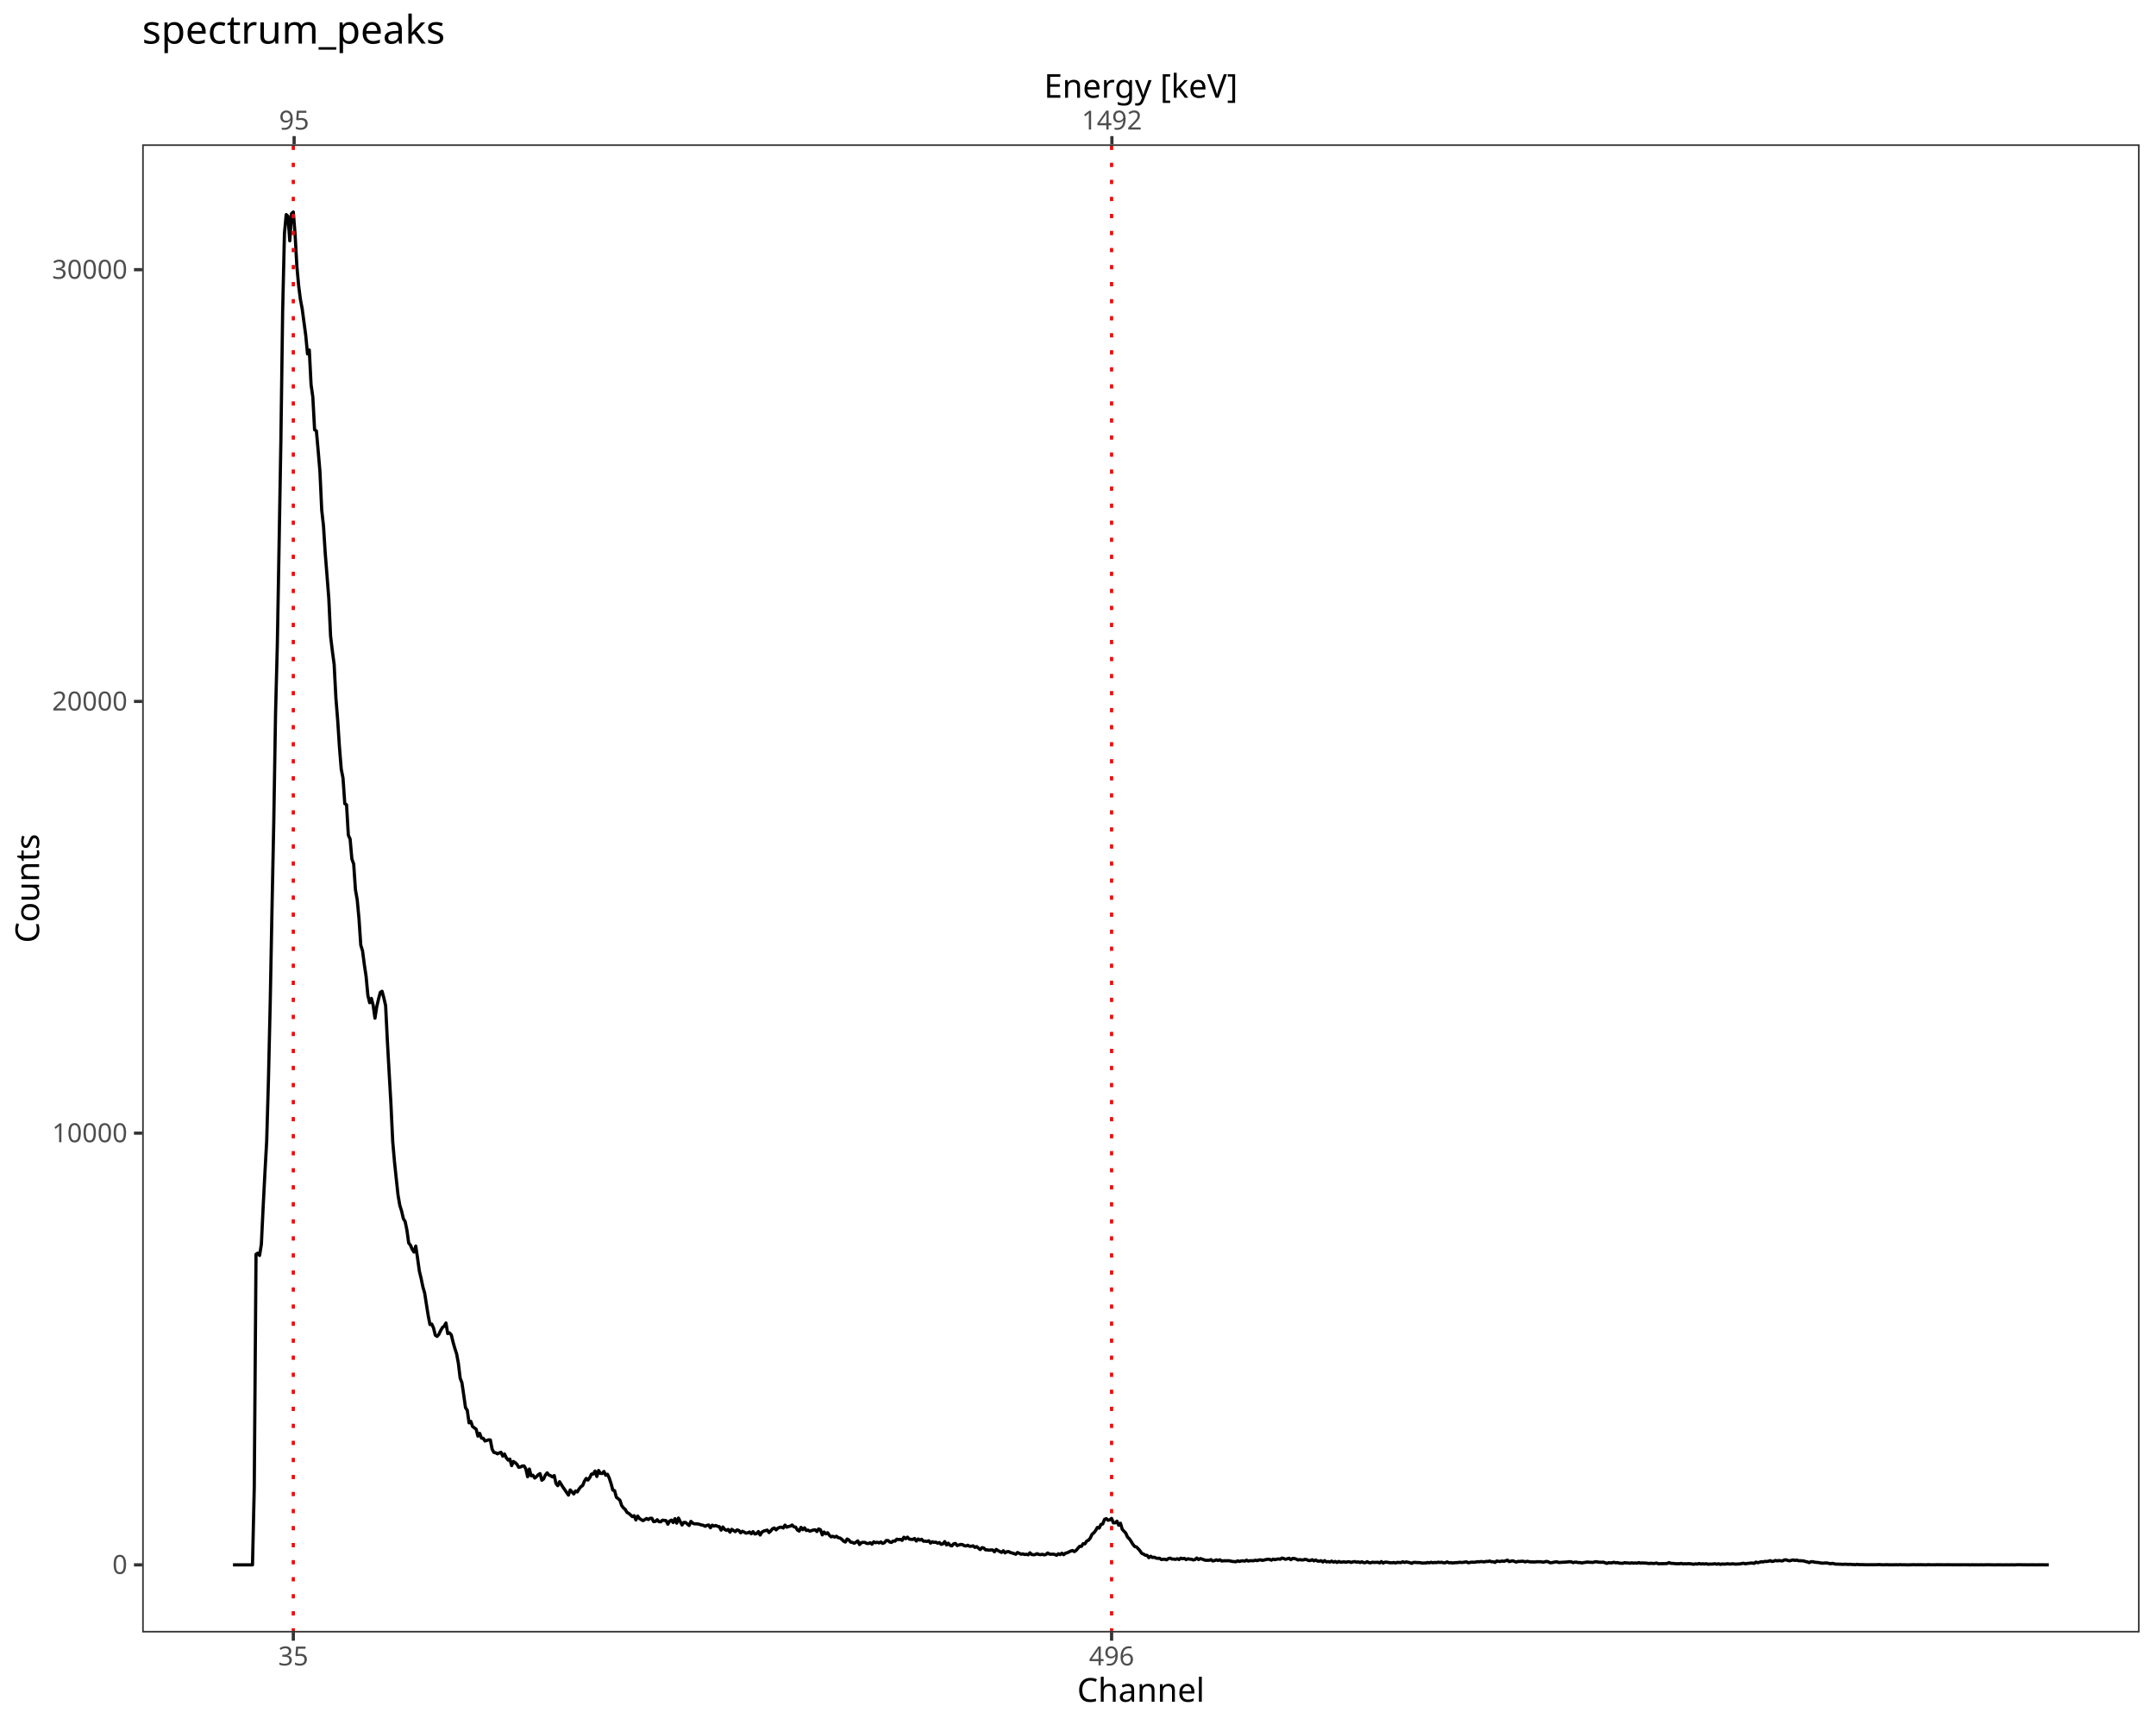
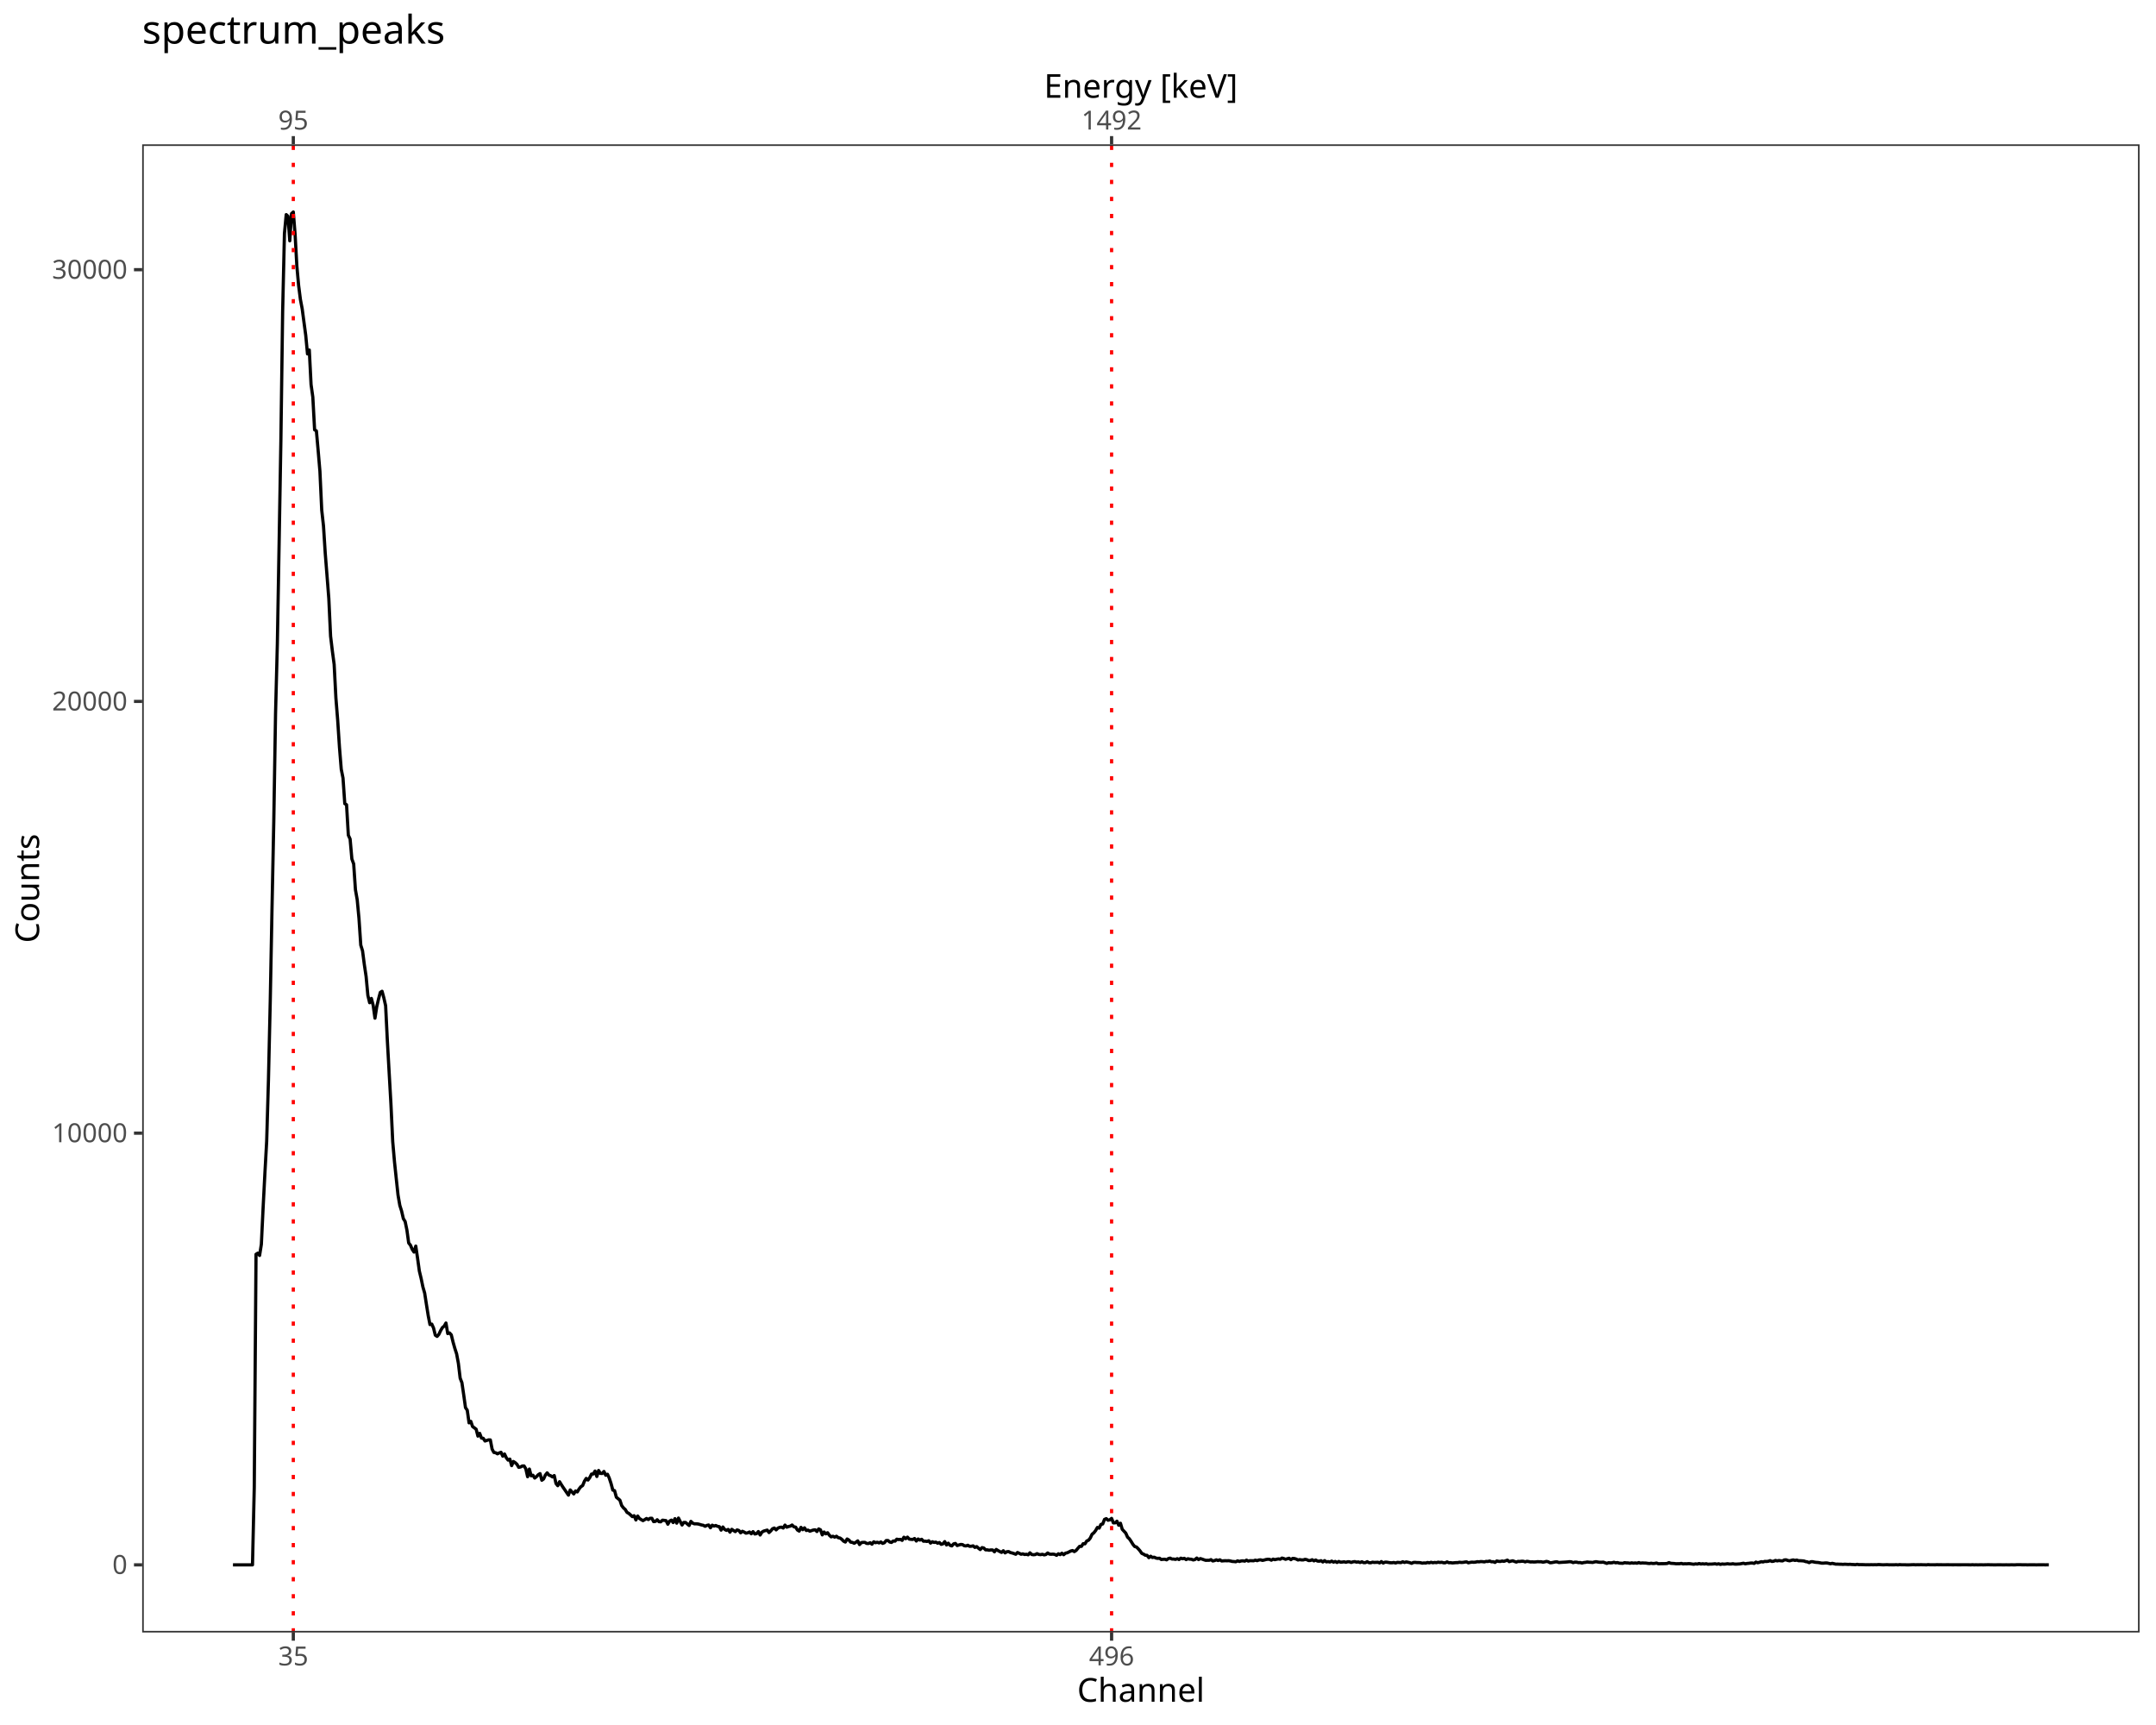
<svg xmlns="http://www.w3.org/2000/svg" class="svglite" data-engine-version="2.0" width="720.00pt" height="576.00pt" viewBox="0 0 720.00 576.00">
  <defs>
    <style type="text/css">
    .svglite line, .svglite polyline, .svglite polygon, .svglite path, .svglite rect, .svglite circle {
      fill: none;
      stroke: #000000;
      stroke-linecap: round;
      stroke-linejoin: round;
      stroke-miterlimit: 10.00;
    }
  </style>
  </defs>
  <rect width="100%" height="100%" style="stroke: none; fill: #FFFFFF;" />
  <defs>
    <clipPath id="cpMC4wMHw3MjAuMDB8MC4wMHw1NzYuMDA=">
      <rect x="0.00" y="0.00" width="720.00" height="576.00" />
    </clipPath>
  </defs>
  <g clip-path="url(#cpMC4wMHw3MjAuMDB8MC4wMHw1NzYuMDA=)">
    <rect x="0.00" y="0.00" width="720.00" height="576.00" style="stroke-width: 1.07; stroke: #FFFFFF; fill: #FFFFFF;" />
  </g>
  <defs>
    <clipPath id="cpNDcuNDh8NzE0LjUyfDQ4LjE5fDU0NS4xMQ==">
      <rect x="47.48" y="48.19" width="667.04" height="496.92" />
    </clipPath>
  </defs>
  <g clip-path="url(#cpNDcuNDh8NzE0LjUyfDQ4LjE5fDU0NS4xMQ==)">
    <rect x="47.48" y="48.19" width="667.04" height="496.92" style="stroke-width: 1.07; stroke: none; fill: #FFFFFF;" />
    <polyline points="77.80,522.53 78.39,522.53 78.98,522.53 79.58,522.53 80.17,522.53 80.76,522.53 81.35,522.53 81.95,522.53 82.54,522.53 83.13,522.53 83.73,522.53 84.32,522.53 84.91,496.72 85.50,418.82 86.10,418.44 86.69,419.21 87.28,415.49 87.87,403.21 88.47,391.66 89.06,381.06 89.65,360.62 90.25,334.33 90.84,303.25 91.43,274.29 92.02,238.23 92.62,214.95 93.21,181.51 93.80,147.23 94.39,103.96 94.99,77.97 95.58,71.66 96.17,72.19 96.77,80.42 97.36,71.33 97.95,70.78 98.54,78.16 99.14,88.89 99.73,95.36 100.32,99.97 100.92,103.14 101.51,107.57 102.10,111.95 102.69,118.18 103.29,116.87 103.88,128.41 104.47,132.61 105.06,143.52 105.66,143.88 106.25,150.47 106.84,157.39 107.44,170.32 108.03,175.62 108.62,184.81 109.21,192.25 109.81,199.87 110.40,212.43 110.99,217.37 111.59,221.86 112.18,233.16 112.77,240.47 113.36,249.45 113.96,256.86 114.55,259.81 115.14,268.35 115.73,268.71 116.33,278.88 116.92,280.17 117.51,286.83 118.11,288.47 118.70,297.08 119.29,300.44 119.88,306.68 120.48,315.59 121.07,317.49 121.66,322.02 122.26,326.05 122.85,332.37 123.44,334.82 124.03,333.39 124.63,335.74 125.22,339.98 125.81,336.19 126.40,333.64 127.00,331.37 127.59,331.00 128.18,333.17 128.78,335.83 129.37,347.71 129.96,358.19 130.55,368.55 131.15,381.21 131.74,387.94 132.33,393.55 132.92,399.03 133.52,402.49 134.11,404.37 134.70,406.91 135.30,407.89 135.89,410.75 136.48,415.04 137.07,415.78 137.67,417.19 138.26,418.08 138.85,416.08 139.45,420.16 140.04,424.41 140.63,426.85 141.22,429.70 141.82,431.79 142.41,435.60 143.00,439.29 143.59,442.29 144.19,442.13 144.78,443.44 145.37,445.83 145.97,446.24 146.56,445.56 147.15,444.31 147.74,443.31 148.34,442.81 148.93,441.77 149.52,445.30 150.12,445.08 150.71,445.73 151.30,448.14 151.89,450.22 152.49,452.08 153.08,455.25 153.67,460.18 154.26,461.71 154.86,465.77 155.45,470.02 156.04,470.89 156.64,475.11 157.23,474.61 157.82,476.35 158.41,476.77 159.01,477.23 159.60,479.54 160.19,478.61 160.79,480.19 161.38,480.27 161.97,481.17 162.56,480.98 163.16,480.79 163.75,480.81 164.34,483.89 164.93,484.99 165.53,485.09 166.12,485.45 166.71,485.16 167.31,484.94 167.90,486.24 168.49,485.51 169.08,486.77 169.68,487.55 170.27,487.22 170.86,489.40 171.45,488.01 172.05,488.40 172.64,488.95 173.23,489.96 173.83,489.84 174.42,489.51 175.01,489.50 175.60,490.46 176.20,493.10 176.79,490.54 177.38,492.80 177.98,492.60 178.57,493.54 179.16,493.07 179.75,492.43 180.35,492.06 180.94,494.27 181.53,493.85 182.12,492.55 182.72,491.81 183.31,492.55 183.90,492.77 184.50,493.16 185.09,492.71 185.68,495.37 186.27,496.09 186.87,494.76 187.46,495.74 188.05,496.65 188.65,497.51 189.24,498.38 189.83,499.24 190.42,497.51 191.02,498.19 191.61,498.84 192.20,497.85 192.79,498.18 193.39,497.17 193.98,496.43 194.57,496.06 195.17,494.60 195.76,493.66 196.35,494.21 196.94,493.41 197.54,492.21 198.13,492.18 198.72,491.20 199.32,493.02 199.91,491.01 200.50,491.99 201.09,492.02 201.69,491.34 202.28,492.60 202.87,492.27 203.46,493.54 204.06,495.37 204.65,497.57 205.24,497.74 205.84,499.96 206.43,500.43 207.02,500.93 207.61,502.72 208.21,503.51 208.80,504.04 209.39,505.01 209.98,505.33 210.58,505.87 211.17,506.42 211.76,506.11 212.36,507.53 212.95,506.22 213.54,507.03 214.13,507.42 214.73,507.76 215.32,507.42 215.91,507.04 216.51,507.40 217.10,506.97 217.69,506.97 218.28,508.09 218.88,508.02 219.47,507.46 220.06,508.11 220.65,508.15 221.25,507.60 221.84,507.68 222.43,507.76 223.03,508.95 223.62,507.91 224.21,507.59 224.80,508.40 225.40,507.10 225.99,508.60 226.58,506.90 227.18,508.09 227.77,509.22 228.36,508.35 228.95,508.37 229.55,508.89 230.14,509.38 230.73,508.01 231.32,508.60 231.92,508.83 232.51,508.82 233.10,508.87 233.70,509.03 234.29,509.21 234.88,509.32 235.47,509.65 236.07,509.35 236.66,509.22 237.25,510.14 237.85,509.28 238.44,509.58 239.03,509.38 239.62,509.67 240.22,509.77 240.81,510.93 241.40,509.88 241.99,510.69 242.59,511.01 243.18,510.70 243.77,511.61 244.37,510.66 244.96,511.06 245.55,511.43 246.14,510.86 246.74,511.04 247.33,511.83 247.92,511.31 248.51,511.58 249.11,511.94 249.70,511.83 250.29,511.55 250.89,512.15 251.48,511.43 252.07,512.22 252.66,512.10 253.26,511.40 253.85,512.56 254.44,511.61 255.04,511.25 255.63,511.08 256.22,510.92 256.81,511.74 257.41,511.17 258.00,510.47 258.59,510.23 259.18,510.85 259.78,510.27 260.37,510.01 260.96,509.93 261.56,510.23 262.15,509.25 262.74,509.95 263.33,509.72 263.93,509.59 264.52,509.22 265.11,509.82 265.71,509.93 266.30,510.89 266.89,511.25 267.48,510.01 268.08,510.78 268.67,510.17 269.26,511.05 269.85,510.93 270.45,511.28 271.04,511.08 271.63,510.89 272.23,510.82 272.82,511.40 273.41,510.53 274.00,510.83 274.60,512.52 275.19,511.55 275.78,512.17 276.38,511.80 276.97,512.64 277.56,513.18 278.15,512.97 278.75,513.27 279.34,512.97 279.93,513.46 280.52,513.56 281.12,513.99 281.71,514.61 282.30,514.91 282.90,513.89 283.49,514.24 284.08,514.94 284.67,515.03 285.27,515.32 285.86,514.96 286.45,514.52 287.04,515.75 287.64,515.10 288.23,515.01 288.82,515.01 289.42,515.37 290.01,515.40 290.60,515.13 291.19,515.63 291.79,514.83 292.38,515.13 292.97,514.97 293.57,515.20 294.16,514.88 294.75,515.36 295.34,515.14 295.94,514.41 296.53,514.39 297.12,514.90 297.71,515.04 298.31,514.55 298.90,514.61 299.49,513.95 300.09,514.08 300.68,514.01 301.27,514.35 301.86,513.30 302.46,513.79 303.05,513.27 303.64,513.93 304.24,514.01 304.83,514.05 305.42,513.73 306.01,514.57 306.61,513.89 307.20,514.25 307.79,513.99 308.38,514.63 308.98,514.61 309.57,514.71 310.16,514.48 310.76,515.26 311.35,514.81 311.94,515.04 312.53,514.94 313.13,515.30 313.72,515.07 314.31,515.68 314.91,515.50 315.50,514.76 316.09,515.88 316.68,515.29 317.28,516.01 317.87,516.20 318.46,515.52 319.05,515.37 319.65,516.08 320.24,515.89 320.83,515.71 321.43,515.76 322.02,516.14 322.61,516.21 323.20,515.98 323.80,516.34 324.39,516.31 324.98,516.18 325.57,516.70 326.17,516.43 326.76,516.96 327.35,517.42 327.95,516.77 328.54,516.90 329.13,517.51 329.72,517.51 330.32,517.65 330.91,517.54 331.50,517.57 332.10,518.17 332.69,517.38 333.28,517.75 333.87,518.07 334.47,518.37 335.06,517.81 335.65,518.53 336.24,518.14 336.84,518.09 337.43,518.43 338.02,518.56 338.62,518.76 339.21,518.99 339.80,518.40 340.39,518.68 340.99,518.98 341.58,518.85 342.17,519.07 342.77,518.99 343.36,519.17 343.95,518.50 344.54,519.07 345.14,519.15 345.73,519.09 346.32,518.78 346.91,519.05 347.51,519.12 348.10,518.99 348.69,519.20 349.29,519.07 349.88,518.56 350.47,518.94 351.06,518.99 351.66,518.94 352.25,519.04 352.84,519.34 353.44,518.82 354.03,519.11 354.62,518.63 355.21,519.14 355.81,518.62 356.40,518.50 356.99,518.21 357.58,517.90 358.18,517.75 358.77,518.10 359.36,517.72 359.96,517.00 360.55,516.33 361.14,516.36 361.73,515.45 362.33,515.50 362.92,514.55 363.51,514.31 364.10,513.57 364.70,512.30 365.29,511.83 365.88,511.08 366.48,510.03 367.07,510.26 367.66,509.03 368.25,508.87 368.85,507.35 369.44,507.09 370.03,507.63 370.63,507.48 371.22,507.01 371.81,508.51 372.40,508.50 373.00,507.94 373.59,509.29 374.18,508.63 374.77,510.65 375.37,511.30 375.96,511.94 376.55,513.27 377.15,513.82 377.74,514.70 378.33,515.66 378.92,516.40 379.52,516.56 380.11,517.15 380.70,517.83 381.30,518.69 381.89,518.94 382.48,519.32 383.07,519.35 383.67,520.12 384.26,519.64 384.85,520.07 385.44,519.96 386.04,520.26 386.63,520.36 387.22,520.31 387.82,520.74 388.41,520.67 389.00,520.65 389.59,520.85 390.19,520.42 390.78,520.28 391.37,520.59 391.97,520.58 392.56,520.71 393.15,520.46 393.74,520.75 394.34,520.29 394.93,520.49 395.52,520.35 396.11,520.77 396.71,520.48 397.30,520.62 397.89,520.65 398.49,520.90 399.08,520.74 399.67,520.25 400.26,520.77 400.86,520.43 401.45,520.61 402.04,520.82 402.63,521.01 403.23,521.00 403.82,521.00 404.41,520.78 405.01,521.23 405.60,521.10 406.19,520.85 406.78,521.08 407.38,520.84 407.97,521.23 408.56,521.18 409.16,521.14 409.75,521.17 410.34,521.13 410.93,521.24 411.53,521.39 412.12,521.42 412.71,521.50 413.30,521.18 413.90,521.40 414.49,521.21 415.08,521.18 415.68,521.29 416.27,520.95 416.86,521.27 417.45,521.13 418.05,521.14 418.64,521.17 419.23,520.95 419.83,521.13 420.42,520.90 421.01,520.85 421.60,521.04 422.20,520.91 422.79,520.74 423.38,520.65 423.97,520.69 424.57,520.97 425.16,520.61 425.75,520.80 426.35,520.65 426.94,520.54 427.53,520.65 428.12,520.26 428.72,520.42 429.31,520.67 429.90,520.48 430.50,520.32 431.09,520.80 431.68,520.38 432.27,520.41 432.87,520.59 433.46,520.90 434.05,520.77 434.64,520.88 435.24,520.88 435.83,520.68 436.42,520.80 437.02,521.10 437.61,521.07 438.20,520.81 438.79,521.20 439.39,520.91 439.98,521.26 440.57,521.31 441.16,521.13 441.76,521.57 442.35,521.11 442.94,521.53 443.54,521.44 444.13,521.57 444.72,521.27 445.31,521.62 445.91,521.39 446.50,521.73 447.09,521.39 447.69,521.63 448.28,521.59 448.87,521.50 449.46,521.67 450.06,521.49 450.65,521.50 451.24,521.72 451.83,521.52 452.43,521.44 453.02,521.62 453.61,521.54 454.21,521.75 454.80,521.49 455.39,521.79 455.98,521.78 456.58,521.47 457.17,521.80 457.76,521.83 458.36,521.63 458.95,521.72 459.54,521.69 460.13,521.66 460.73,521.88 461.32,521.43 461.91,521.92 462.50,521.63 463.10,521.63 463.69,521.73 464.28,521.82 464.88,521.83 465.47,521.73 466.06,521.91 466.65,521.69 467.25,521.73 467.84,521.79 468.43,521.49 469.03,521.73 469.62,521.54 470.21,521.66 470.80,521.79 471.40,522.02 471.99,521.73 472.58,521.69 473.17,521.76 473.77,521.76 474.36,521.80 474.95,521.96 475.55,521.88 476.14,521.92 476.73,521.73 477.32,521.85 477.92,521.66 478.51,521.83 479.10,521.72 479.70,521.79 480.29,521.63 480.88,521.73 481.47,521.66 482.07,521.83 482.66,521.83 483.25,521.54 483.84,521.82 484.44,521.79 485.03,521.89 485.62,521.83 486.22,521.78 486.81,521.78 487.40,521.65 487.99,521.73 488.59,521.70 489.18,521.59 489.77,521.53 490.36,521.85 490.96,521.70 491.55,521.62 492.14,521.66 492.74,521.62 493.33,521.47 493.92,521.52 494.51,521.42 495.11,521.46 495.70,521.54 496.29,521.37 496.89,521.40 497.48,521.24 498.07,521.50 498.66,521.47 499.26,521.72 499.85,521.23 500.44,521.36 501.03,521.40 501.63,521.24 502.22,521.36 502.81,521.16 503.41,520.95 504.00,521.46 504.59,521.29 505.18,521.16 505.78,521.40 506.37,521.59 506.96,521.37 507.56,521.40 508.15,521.31 508.74,521.33 509.33,521.54 509.93,521.34 510.52,521.43 511.11,521.56 511.70,521.53 512.30,521.57 512.89,521.54 513.48,521.46 514.08,521.50 514.67,521.49 515.26,521.63 515.85,521.53 516.45,521.37 517.04,521.50 517.63,521.82 518.23,521.78 518.82,521.66 519.41,521.54 520.00,521.53 520.60,521.75 521.19,521.70 521.78,521.66 522.37,521.63 522.97,521.59 523.56,521.54 524.15,521.47 524.75,521.52 525.34,521.78 525.93,521.62 526.52,521.63 527.12,521.78 527.71,521.75 528.30,521.91 528.89,521.75 529.49,521.69 530.08,521.57 530.67,521.65 531.27,521.67 531.86,521.73 532.45,521.56 533.04,521.47 533.64,521.59 534.23,521.67 534.82,521.67 535.42,521.62 536.01,521.83 536.60,522.04 537.19,521.80 537.79,521.86 538.38,521.83 538.97,521.65 539.56,521.85 540.16,521.76 540.75,521.95 541.34,521.98 541.94,522.01 542.53,521.79 543.12,521.88 543.71,521.88 544.31,521.99 544.90,521.85 545.49,521.96 546.09,521.88 546.68,521.98 547.27,521.76 547.86,521.96 548.46,521.88 549.05,521.92 549.64,521.93 550.23,522.02 550.83,522.08 551.42,521.98 552.01,522.08 552.61,522.04 553.20,521.91 553.79,522.16 554.38,522.14 554.98,522.12 555.57,522.12 556.16,522.11 556.76,522.06 557.35,521.78 557.94,522.01 558.53,522.04 559.13,522.08 559.72,522.16 560.31,522.14 560.90,522.14 561.50,522.04 562.09,522.21 562.68,522.15 563.28,522.18 563.87,522.12 564.46,522.15 565.05,522.25 565.65,522.32 566.24,522.19 566.83,522.27 567.42,522.08 568.02,522.25 568.61,522.16 569.20,522.25 569.80,522.15 570.39,522.32 570.98,522.27 571.57,522.27 572.17,522.22 572.76,522.16 573.35,522.31 573.95,522.16 574.54,522.38 575.13,522.22 575.72,522.29 576.32,522.25 576.91,522.15 577.50,522.25 578.09,522.25 578.69,522.15 579.28,522.27 579.87,522.28 580.47,522.24 581.06,522.21 581.65,522.09 582.24,521.98 582.84,522.18 583.43,522.06 584.02,522.01 584.62,521.92 585.21,521.91 585.80,522.04 586.39,521.60 586.99,521.83 587.58,521.67 588.17,521.47 588.76,521.56 589.36,521.37 589.95,521.40 590.54,521.33 591.14,521.11 591.73,521.39 592.32,521.31 592.91,521.05 593.51,521.21 594.10,521.08 594.69,521.17 595.29,521.21 595.88,520.88 596.47,520.85 597.06,521.07 597.66,521.18 598.25,521.01 598.84,520.88 599.43,521.05 600.03,520.93 600.62,521.14 601.21,521.14 601.81,521.18 602.40,521.23 602.99,521.44 603.58,521.53 604.18,521.79 604.77,521.47 605.36,521.47 605.95,521.62 606.55,521.70 607.14,521.73 607.73,521.83 608.33,521.95 608.92,521.96 609.51,521.89 610.10,521.89 610.70,522.02 611.29,522.16 611.88,522.02 612.48,522.15 613.07,522.29 613.66,522.28 614.25,522.31 614.85,522.31 615.44,522.37 616.03,522.31 616.62,522.34 617.22,522.38 617.81,522.34 618.40,522.40 619.00,522.42 619.59,522.47 620.18,522.35 620.77,522.45 621.37,522.44 621.96,522.45 622.55,522.47 623.15,522.50 623.74,522.48 624.33,522.50 624.92,522.47 625.52,522.50 626.11,522.47 626.70,522.50 627.29,522.42 627.89,522.45 628.48,522.50 629.07,522.51 629.67,522.48 630.26,522.47 630.85,522.51 631.44,522.50 632.04,522.51 632.63,522.51 633.22,522.47 633.82,522.53 634.41,522.45 635.00,522.50 635.59,522.50 636.19,522.50 636.78,522.53 637.37,522.53 637.96,522.51 638.56,522.48 639.15,522.47 639.74,522.51 640.34,522.48 640.93,522.50 641.52,522.47 642.11,522.50 642.71,522.50 643.30,522.53 643.89,522.45 644.48,522.50 645.08,522.50 645.67,522.50 646.26,522.51 646.86,522.47 647.45,522.50 648.04,522.48 648.63,522.50 649.23,522.50 649.82,522.50 650.41,522.48 651.01,522.50 651.60,522.50 652.19,522.51 652.78,522.50 653.38,522.50 653.97,522.51 654.56,522.51 655.15,522.50 655.75,522.50 656.34,522.50 656.93,522.50 657.53,522.51 658.12,522.53 658.71,522.48 659.30,522.53 659.90,522.50 660.49,522.53 661.08,522.51 661.68,522.50 662.27,522.53 662.86,522.51 663.45,522.50 664.05,522.48 664.64,522.51 665.23,522.51 665.82,522.53 666.42,522.53 667.01,522.51 667.60,522.51 668.20,522.51 668.79,522.53 669.38,522.53 669.97,522.51 670.57,522.53 671.16,522.53 671.75,522.50 672.35,522.53 672.94,522.53 673.53,522.48 674.12,522.48 674.72,522.48 675.31,522.51 675.90,522.51 676.49,522.50 677.09,522.53 677.68,522.51 678.27,522.51 678.87,522.51 679.46,522.51 680.05,522.53 680.64,522.51 681.24,522.51 681.83,522.51 682.42,522.50 683.01,522.53 683.61,522.51 684.20,522.53 " style="stroke-width: 1.07; stroke-linecap: butt;" />
    <line x1="97.95" y1="545.11" x2="97.95" y2="48.19" style="stroke-width: 1.07; stroke: #FF0000; stroke-dasharray: 1.42,4.27; stroke-linecap: butt;" />
    <line x1="371.22" y1="545.11" x2="371.22" y2="48.19" style="stroke-width: 1.07; stroke: #FF0000; stroke-dasharray: 1.42,4.27; stroke-linecap: butt;" />
    <rect x="47.48" y="48.19" width="667.04" height="496.92" style="stroke-width: 1.07; stroke: #333333;" />
  </g>
  <g clip-path="url(#cpMC4wMHw3MjAuMDB8MC4wMHw1NzYuMDA=)">
-     <text x="98.22" y="43.26" text-anchor="middle" style="font-size: 8.80px; fill: #4D4D4D; font-family: sans;" textLength="9.79px" lengthAdjust="spacingAndGlyphs">95</text>
-     <text x="371.32" y="43.26" text-anchor="middle" style="font-size: 8.80px; fill: #4D4D4D; font-family: sans;" textLength="19.58px" lengthAdjust="spacingAndGlyphs">1492</text>
-     <polyline points="98.22,48.19 98.22,45.45 " style="stroke-width: 1.07; stroke: #333333; stroke-linecap: butt;" />
-     <polyline points="371.32,48.19 371.32,45.45 " style="stroke-width: 1.07; stroke: #333333; stroke-linecap: butt;" />
+     <text x="97.95" y="43.26" text-anchor="middle" style="font-size: 8.80px; fill: #4D4D4D; font-family: sans;" textLength="9.79px" lengthAdjust="spacingAndGlyphs">95</text>
+     <text x="371.22" y="43.26" text-anchor="middle" style="font-size: 8.80px; fill: #4D4D4D; font-family: sans;" textLength="19.58px" lengthAdjust="spacingAndGlyphs">1492</text>
+     <polyline points="97.95,48.19 97.95,45.45 " style="stroke-width: 1.07; stroke: #333333; stroke-linecap: butt;" />
+     <polyline points="371.22,48.19 371.22,45.45 " style="stroke-width: 1.07; stroke: #333333; stroke-linecap: butt;" />
    <text x="42.55" y="525.55" text-anchor="end" style="font-size: 8.80px; fill: #4D4D4D; font-family: sans;" textLength="4.89px" lengthAdjust="spacingAndGlyphs">0</text>
    <text x="42.55" y="381.40" text-anchor="end" style="font-size: 8.80px; fill: #4D4D4D; font-family: sans;" textLength="24.47px" lengthAdjust="spacingAndGlyphs">10000</text>
    <text x="42.55" y="237.24" text-anchor="end" style="font-size: 8.80px; fill: #4D4D4D; font-family: sans;" textLength="24.47px" lengthAdjust="spacingAndGlyphs">20000</text>
    <text x="42.55" y="93.08" text-anchor="end" style="font-size: 8.80px; fill: #4D4D4D; font-family: sans;" textLength="24.47px" lengthAdjust="spacingAndGlyphs">30000</text>
    <polyline points="44.74,522.53 47.48,522.53 " style="stroke-width: 1.07; stroke: #333333; stroke-linecap: butt;" />
    <polyline points="44.74,378.37 47.48,378.37 " style="stroke-width: 1.07; stroke: #333333; stroke-linecap: butt;" />
    <polyline points="44.74,234.21 47.48,234.21 " style="stroke-width: 1.07; stroke: #333333; stroke-linecap: butt;" />
    <polyline points="44.74,90.05 47.48,90.05 " style="stroke-width: 1.07; stroke: #333333; stroke-linecap: butt;" />
    <polyline points="97.95,547.85 97.95,545.11 " style="stroke-width: 1.07; stroke: #333333; stroke-linecap: butt;" />
    <polyline points="371.22,547.85 371.22,545.11 " style="stroke-width: 1.07; stroke: #333333; stroke-linecap: butt;" />
    <text x="97.95" y="556.10" text-anchor="middle" style="font-size: 8.80px; fill: #4D4D4D; font-family: sans;" textLength="9.79px" lengthAdjust="spacingAndGlyphs">35</text>
    <text x="371.22" y="556.10" text-anchor="middle" style="font-size: 8.80px; fill: #4D4D4D; font-family: sans;" textLength="14.68px" lengthAdjust="spacingAndGlyphs">496</text>
    <text x="381.00" y="32.64" text-anchor="middle" style="font-size: 11.00px; font-family: sans;" textLength="62.99px" lengthAdjust="spacingAndGlyphs">Energy [keV]</text>
    <text x="381.00" y="568.24" text-anchor="middle" style="font-size: 11.00px; font-family: sans;" textLength="40.98px" lengthAdjust="spacingAndGlyphs">Channel</text>
    <text transform="translate(13.05,296.65) rotate(-90)" text-anchor="middle" style="font-size: 11.00px; font-family: sans;" textLength="34.86px" lengthAdjust="spacingAndGlyphs">Counts</text>
    <text x="47.48" y="14.56" style="font-size: 13.20px; font-family: sans;" textLength="96.88px" lengthAdjust="spacingAndGlyphs">spectrum_peaks</text>
  </g>
</svg>
